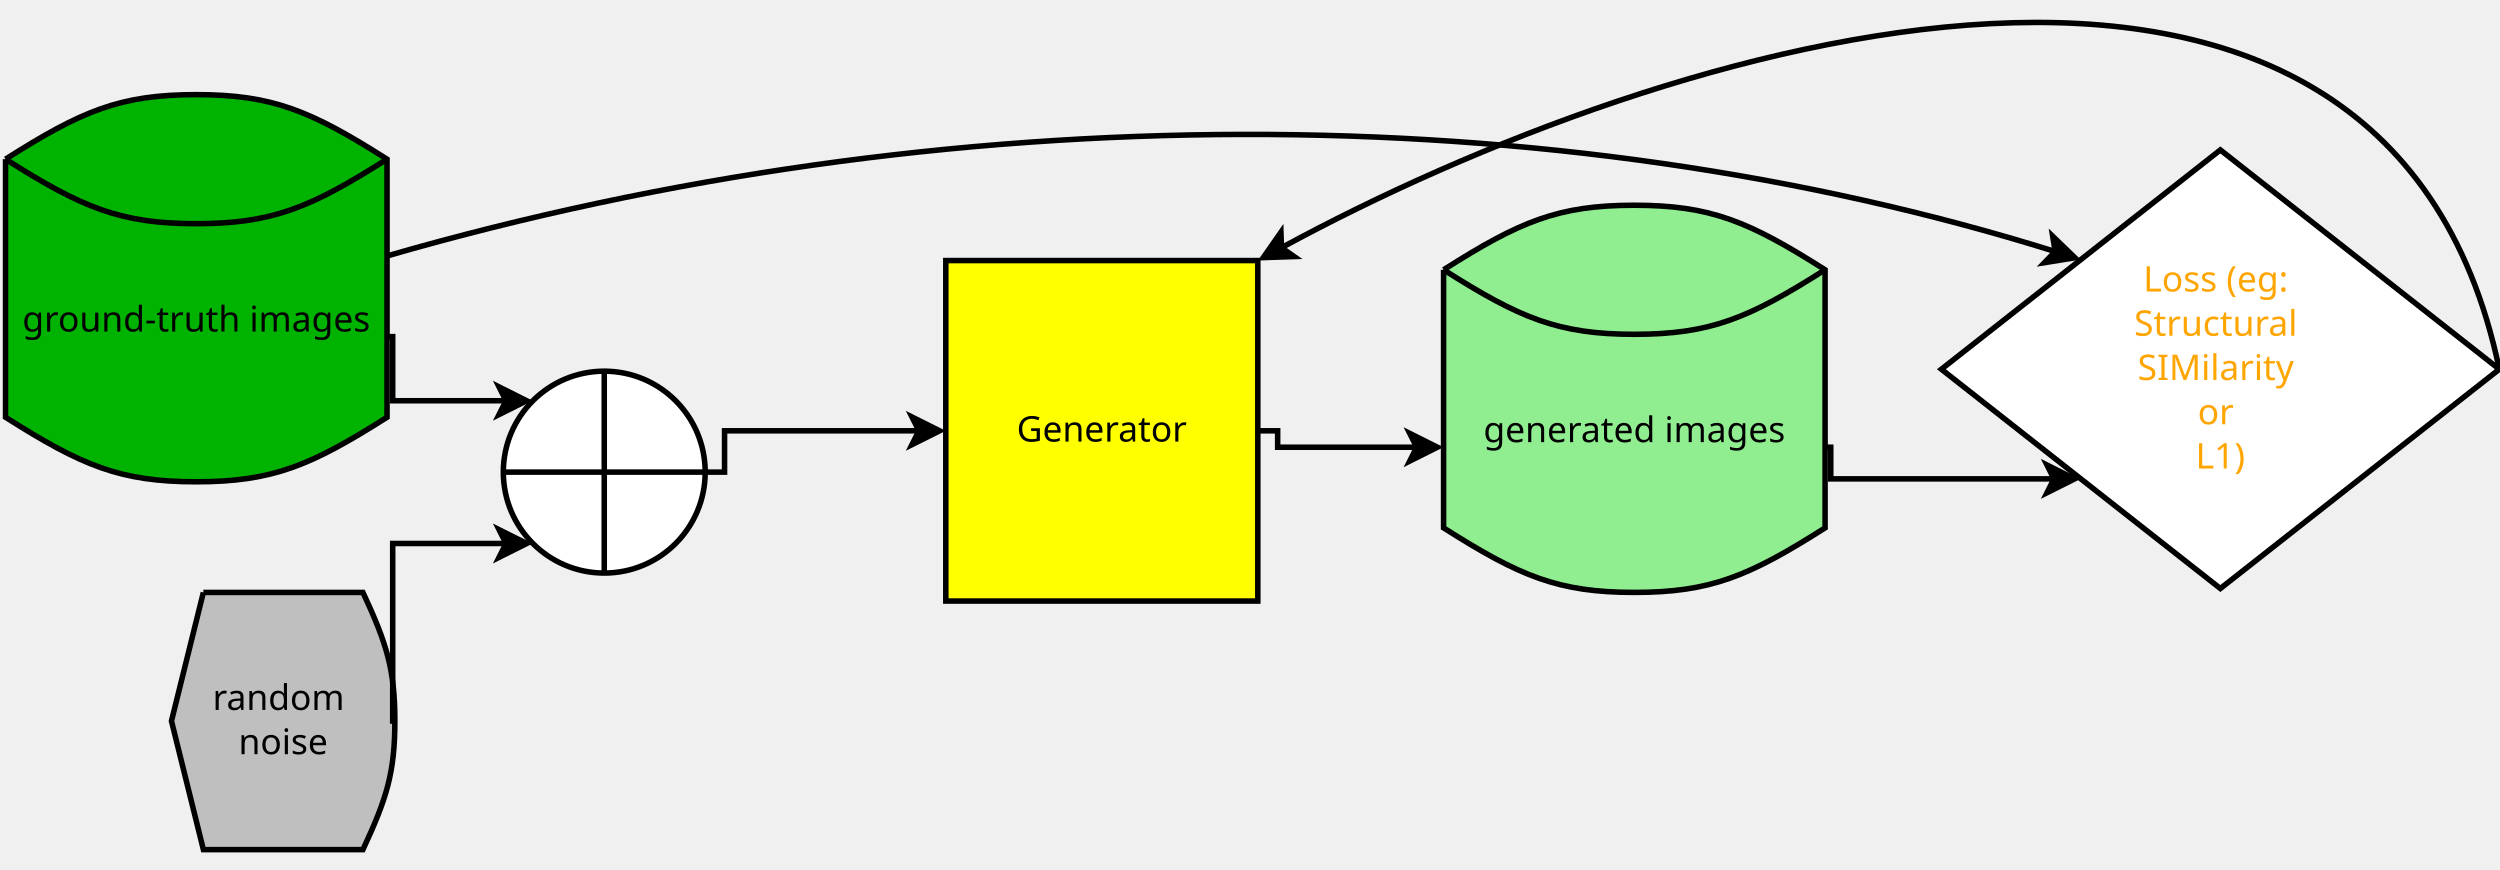
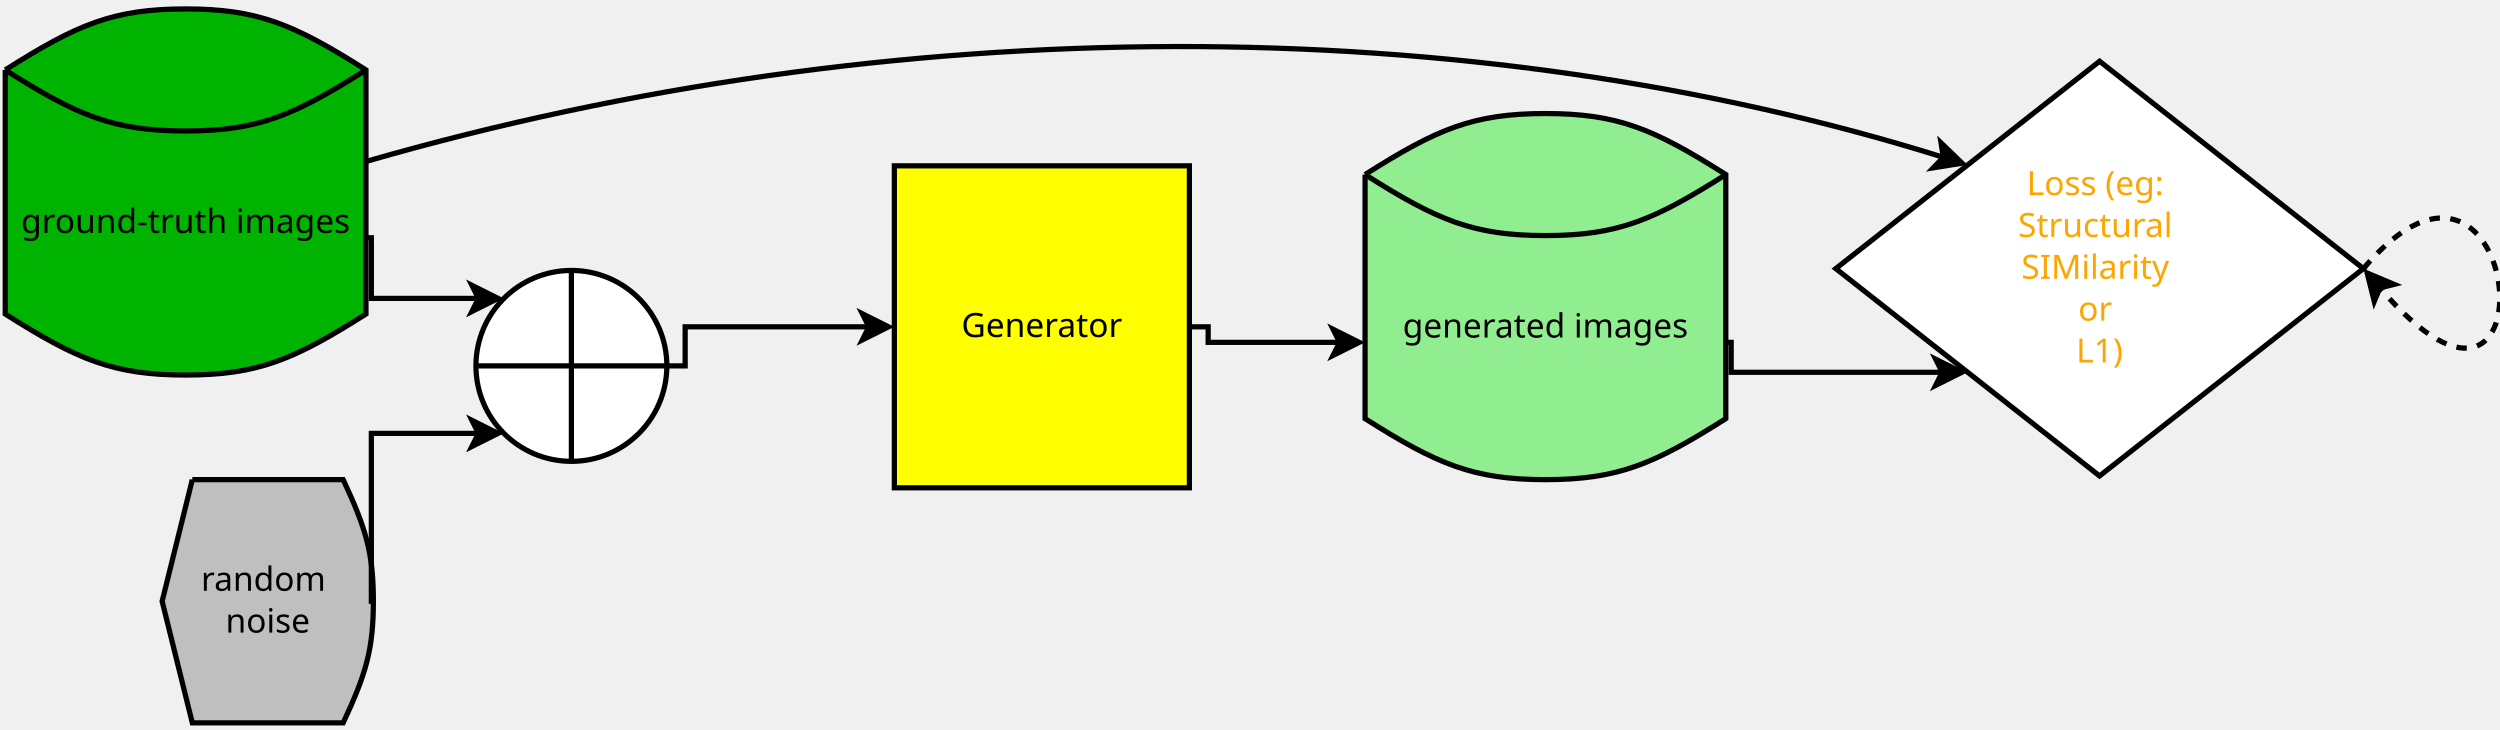
- <svg xmlns="http://www.w3.org/2000/svg" width="46cm" height="16cm" viewBox="-2 252 904 302">
+ <svg xmlns="http://www.w3.org/2000/svg" width="48cm" height="14cm" viewBox="-2 278 956 276">
  <g>
    <polygon style="fill: #ffffff" points="800.873,300 901.746,379.296 800.873,458.591 700,379.296 " />
    <polygon style="fill: none; fill-opacity:0; stroke-width: 2; stroke: #000000" points="800.873,300 901.746,379.296 800.873,458.591 700,379.296 " />
    <text font-size="12.8" style="fill: #ffa500;text-anchor:middle;font-family:sans-serif;font-style:normal;font-weight:normal" x="800.873" y="351.196">
      <tspan x="800.873" y="351.196">Loss (eg: </tspan>
      <tspan x="800.873" y="367.196">Structural</tspan>
      <tspan x="800.873" y="383.196">SIMilarity</tspan>
      <tspan x="800.873" y="399.196">or</tspan>
      <tspan x="800.873" y="415.196">L1)</tspan>
    </text>
  </g>
  <g>
    <path style="fill: #00b300" d="M 0 303.333 C 27.59,285.833 41.385,280 68.975,280 C 96.565,280 110.36,285.833 137.95,303.333 L 137.95,396.667 C 110.36,414.167 96.565,420 68.975,420 C 41.385,420 27.59,414.167 0,396.667 L 0,303.333z" />
    <path style="fill: none; fill-opacity:0; stroke-width: 2; stroke: #000000" d="M 0 303.333 C 27.59,285.833 41.385,280 68.975,280 C 96.565,280 110.36,285.833 137.95,303.333 L 137.95,396.667 C 110.36,414.167 96.565,420 68.975,420 C 41.385,420 27.59,414.167 0,396.667 L 0,303.333" />
    <path style="fill: none; fill-opacity:0; stroke-width: 2; stroke: #000000" d="M 0 303.333 C 27.59,320.833 41.385,326.667 68.975,326.667 C 96.565,326.667 110.36,320.833 137.95,303.333" />
    <text font-size="12.8" style="fill: #000000;text-anchor:middle;font-family:sans-serif;font-style:normal;font-weight:normal" x="68.975" y="365.667">
      <tspan x="68.975" y="365.667">ground-truth images</tspan>
    </text>
  </g>
  <g>
    <path style="fill: #90ee90" d="M 520 343.333 C 547.59,325.833 561.385,320 588.975,320 C 616.565,320 630.36,325.833 657.95,343.333 L 657.95,436.667 C 630.36,454.167 616.565,460 588.975,460 C 561.385,460 547.59,454.167 520,436.667 L 520,343.333z" />
    <path style="fill: none; fill-opacity:0; stroke-width: 2; stroke: #000000" d="M 520 343.333 C 547.59,325.833 561.385,320 588.975,320 C 616.565,320 630.36,325.833 657.95,343.333 L 657.95,436.667 C 630.36,454.167 616.565,460 588.975,460 C 561.385,460 547.59,454.167 520,436.667 L 520,343.333" />
    <path style="fill: none; fill-opacity:0; stroke-width: 2; stroke: #000000" d="M 520 343.333 C 547.59,360.833 561.385,366.667 588.975,366.667 C 616.565,366.667 630.36,360.833 657.95,343.333" />
    <text font-size="12.8" style="fill: #000000;text-anchor:middle;font-family:sans-serif;font-style:normal;font-weight:normal" x="588.975" y="405.667">
      <tspan x="588.975" y="405.667">generated images</tspan>
    </text>
  </g>
  <g>
    <rect style="fill: #ffff00" x="340" y="340" width="112.825" height="123.122" />
    <rect style="fill: none; fill-opacity:0; stroke-width: 2; stroke: #000000" x="340" y="340" width="112.825" height="123.122" />
    <text font-size="12.8" style="fill: #000000;text-anchor:middle;font-family:sans-serif;font-style:normal;font-weight:normal" x="396.413" y="405.461">
      <tspan x="396.413" y="405.461">Generator</tspan>
    </text>
  </g>
  <g>
-     <polyline style="fill: none; fill-opacity:0; stroke-width: 2; stroke: #000000" points="452.825,401.561 460,401.561 460,407.5 510.264,407.5 " />
+     <polyline style="fill: none; fill-opacity:0; stroke-width: 2; stroke: #000000" points="452.826,401.56 460,401.56 460,407.5 510.264,407.5 " />
    <polygon style="fill: #000000" points="517.764,407.5 507.764,412.5 510.264,407.5 507.764,402.5 " />
    <polygon style="fill: none; fill-opacity:0; stroke-width: 2; stroke: #000000" points="517.764,407.5 507.764,412.5 510.264,407.5 507.764,402.5 " />
  </g>
  <g>
-     <polyline style="fill: none; fill-opacity:0; stroke-width: 2; stroke: #000000" points="657.95,407.5 660,407.5 660,418.943 740.7,418.943 " />
-     <polygon style="fill: #000000" points="748.2,418.943 738.2,423.943 740.7,418.943 738.2,413.943 " />
-     <polygon style="fill: none; fill-opacity:0; stroke-width: 2; stroke: #000000" points="748.2,418.943 738.2,423.943 740.7,418.943 738.2,413.943 " />
+     <polyline style="fill: none; fill-opacity:0; stroke-width: 2; stroke: #000000" points="657.95,407.5 660,407.5 660,418.944 740.7,418.944 " />
+     <polygon style="fill: #000000" points="748.2,418.944 738.2,423.944 740.7,418.944 738.2,413.944 " />
+     <polygon style="fill: none; fill-opacity:0; stroke-width: 2; stroke: #000000" points="748.2,418.944 738.2,423.944 740.7,418.944 738.2,413.944 " />
  </g>
  <g>
    <path style="fill: #bfbfbf" d="M 71.54 460 L 129.24,460 C 137.895,478.6 140.78,487.9 140.78,506.5 C 140.78,525.1 137.895,534.4 129.24,553 L 71.54,553 L 60,506.5 L 71.54,460z" />
    <path style="fill: none; fill-opacity:0; stroke-width: 2; stroke: #000000" d="M 71.54 460 L 129.24,460 C 137.895,478.6 140.78,487.9 140.78,506.5 C 140.78,525.1 137.895,534.4 129.24,553 L 71.54,553 L 60,506.5 L 71.54,460" />
    <text font-size="12.8" style="fill: #000000;text-anchor:middle;font-family:sans-serif;font-style:normal;font-weight:normal" x="100.39" y="502.5">
      <tspan x="100.39" y="502.5">random</tspan>
      <tspan x="100.39" y="518.5">noise</tspan>
    </text>
  </g>
  <g>
    <ellipse style="fill: #ffffff" cx="216.5" cy="416.5" rx="36.5" ry="36.5" />
    <ellipse style="fill: none; fill-opacity:0; stroke-width: 2; stroke: #000000" cx="216.5" cy="416.5" rx="36.5" ry="36.5" />
    <line style="fill: none; fill-opacity:0; stroke-width: 2; stroke: #000000" x1="216.5" y1="380" x2="216.5" y2="453" />
    <line style="fill: none; fill-opacity:0; stroke-width: 2; stroke: #000000" x1="180" y1="416.5" x2="253" y2="416.5" />
  </g>
  <g>
-     <polyline style="fill: none; fill-opacity:0; stroke-width: 2; stroke: #000000" points="137.95,367.5 140,367.5 140,390.691 180.955,390.691 " />
-     <polygon style="fill: #000000" points="188.455,390.691 178.455,395.691 180.955,390.691 178.455,385.691 " />
-     <polygon style="fill: none; fill-opacity:0; stroke-width: 2; stroke: #000000" points="188.455,390.691 178.455,395.691 180.955,390.691 178.455,385.691 " />
+     <polyline style="fill: none; fill-opacity:0; stroke-width: 2; stroke: #000000" points="137.95,367.5 140,367.5 140,390.69 180.955,390.69 " />
+     <polygon style="fill: #000000" points="188.455,390.69 178.455,395.69 180.955,390.69 178.455,385.69 " />
+     <polygon style="fill: none; fill-opacity:0; stroke-width: 2; stroke: #000000" points="188.455,390.69 178.455,395.69 180.955,390.69 178.455,385.69 " />
  </g>
  <g>
-     <polyline style="fill: none; fill-opacity:0; stroke-width: 2; stroke: #000000" points="140.78,506.5 140,506.5 140,442.309 180.955,442.309 " />
-     <polygon style="fill: #000000" points="188.455,442.309 178.455,447.309 180.955,442.309 178.455,437.309 " />
-     <polygon style="fill: none; fill-opacity:0; stroke-width: 2; stroke: #000000" points="188.455,442.309 178.455,447.309 180.955,442.309 178.455,437.309 " />
+     <polyline style="fill: none; fill-opacity:0; stroke-width: 2; stroke: #000000" points="140.78,506.5 140,506.5 140,442.31 180.955,442.31 " />
+     <polygon style="fill: #000000" points="188.455,442.31 178.455,447.31 180.955,442.31 178.455,437.31 " />
+     <polygon style="fill: none; fill-opacity:0; stroke-width: 2; stroke: #000000" points="188.455,442.31 178.455,447.31 180.955,442.31 178.455,437.31 " />
  </g>
  <g>
-     <polyline style="fill: none; fill-opacity:0; stroke-width: 2; stroke: #000000" points="253,416.5 260,416.5 260,401.561 330.264,401.561 " />
-     <polygon style="fill: #000000" points="337.764,401.561 327.764,406.561 330.264,401.561 327.764,396.561 " />
-     <polygon style="fill: none; fill-opacity:0; stroke-width: 2; stroke: #000000" points="337.764,401.561 327.764,406.561 330.264,401.561 327.764,396.561 " />
+     <polyline style="fill: none; fill-opacity:0; stroke-width: 2; stroke: #000000" points="253,416.5 260,416.5 260,401.56 330.264,401.56 " />
+     <polygon style="fill: #000000" points="337.764,401.56 327.764,406.56 330.264,401.56 327.764,396.56 " />
+     <polygon style="fill: none; fill-opacity:0; stroke-width: 2; stroke: #000000" points="337.764,401.56 327.764,406.56 330.264,401.56 327.764,396.56 " />
  </g>
  <g>
-     <path style="fill: none; fill-opacity:0; stroke-width: 2; stroke: #000000" d="M 137.95 338.333 C 340,280 560,280 741.146,336.738" />
-     <polygon style="fill: #000000" points="748.303,338.979 737.265,340.762 741.146,336.738 740.254,331.219 " />
-     <polygon style="fill: none; fill-opacity:0; stroke-width: 2; stroke: #000000" points="748.303,338.979 737.265,340.762 741.146,336.738 740.254,331.219 " />
+     <path style="fill: none; fill-opacity:0; stroke-width: 2; stroke: #000000" d="M 137.95 338.334 C 340,280 560,280 741.145,336.738" />
+     <polygon style="fill: #000000" points="748.302,338.98 737.265,340.762 741.145,336.738 740.254,331.219 " />
+     <polygon style="fill: none; fill-opacity:0; stroke-width: 2; stroke: #000000" points="748.302,338.98 737.265,340.762 741.145,336.738 740.254,331.219 " />
  </g>
  <g>
-     <path style="fill: none; fill-opacity:0; stroke-width: 2; stroke: #000000" d="M 901.746 379.296 C 860,180 600,260 461.379,335.35" />
-     <polygon style="fill: #000000" points="454.79,338.932 461.188,329.763 461.379,335.35 465.963,338.549 " />
-     <polygon style="fill: none; fill-opacity:0; stroke-width: 2; stroke: #000000" points="454.79,338.932 461.188,329.763 461.379,335.35 465.963,338.549 " />
+     <path style="fill: none; fill-opacity:0; stroke-width: 2; stroke-dasharray: 4; stroke: #000000" d="M 901.746 379.296 C 963.056,306.916 976.687,466.674 908.084,386.686" />
+     <polygon style="fill: #000000" points="903.202,380.993 913.507,385.328 908.084,386.686 905.917,391.839 " />
+     <polygon style="fill: none; fill-opacity:0; stroke-width: 2; stroke: #000000" points="903.202,380.993 913.507,385.328 908.084,386.686 905.917,391.839 " />
  </g>
</svg>
